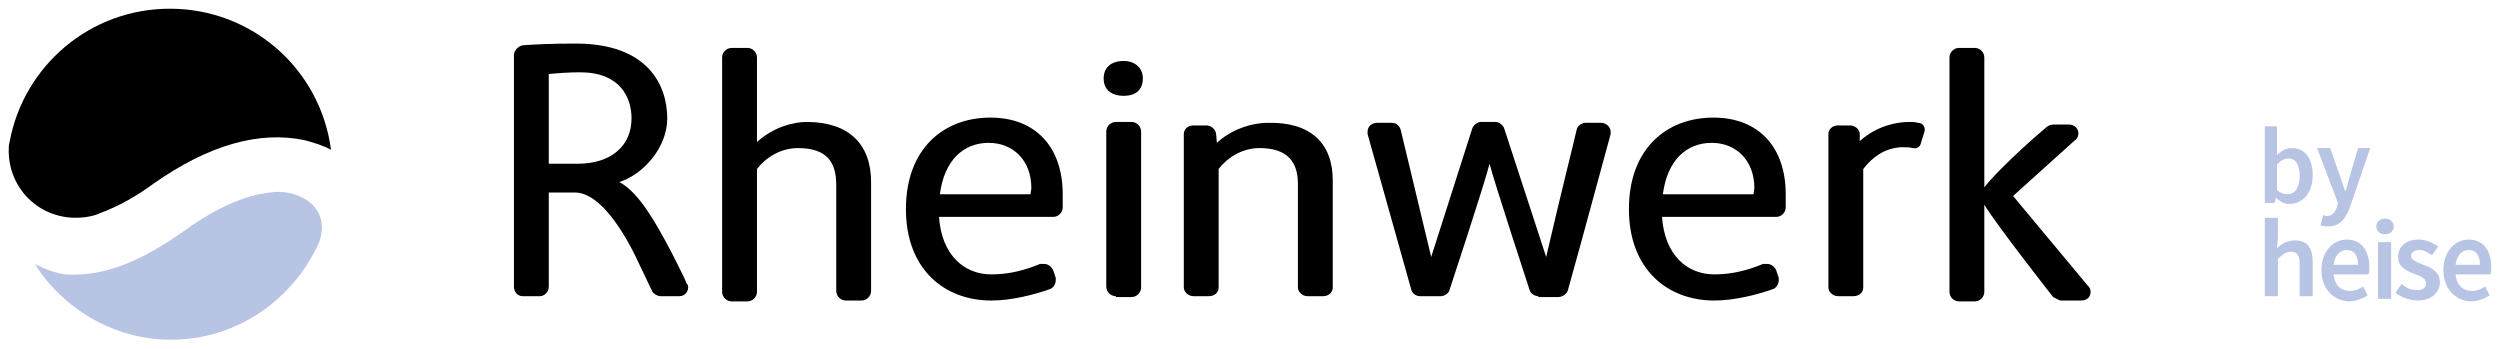
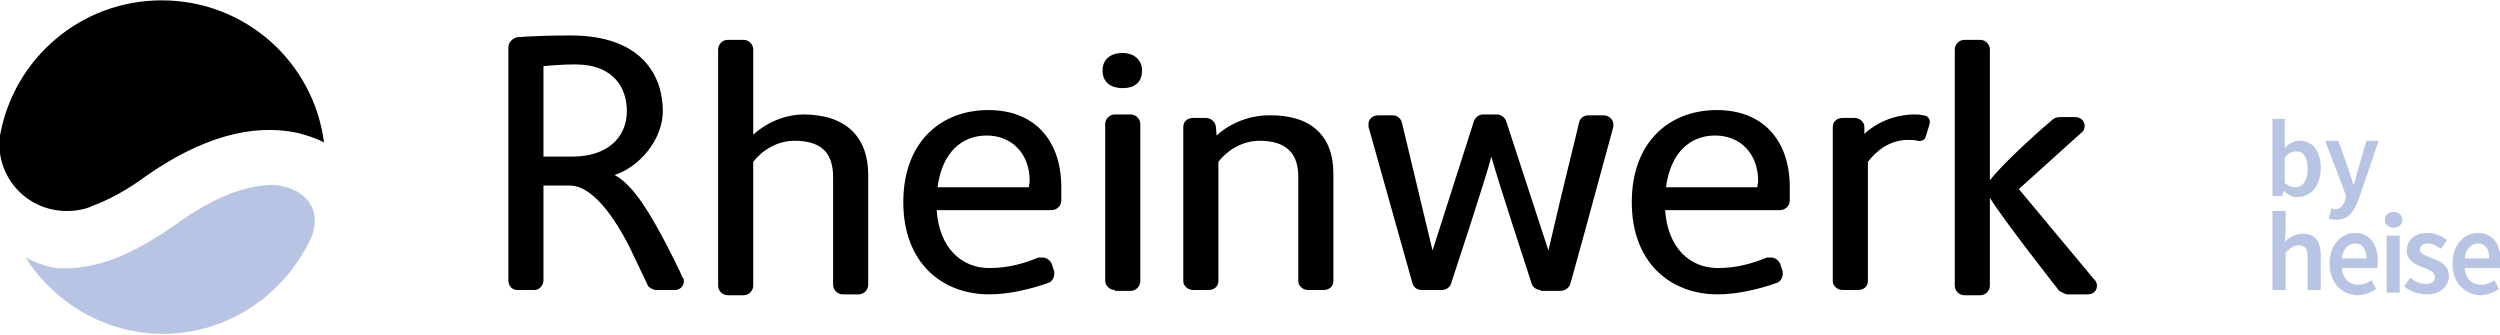
- <svg xmlns="http://www.w3.org/2000/svg" viewBox="0 0 287 40">
+ <svg xmlns="http://www.w3.org/2000/svg" viewBox="1.079 0.96 284.842 38.08">
  <path fill="#000" d="M19.5,1C10.3,1,2.7,7.6,1.1,16.3C1,16.6,1,17,1,17.3C1,21.6,4.4,25,8.7,25c0.8,0,1.5-0.1,2.2-0.3 c0.2-0.1,0.4-0.1,0.5-0.2c2.2-0.8,4.3-2,6.2-3.4c6.4-4.5,12.2-6.1,17.4-5c1.1,0.3,2.1,0.6,3,1.1C36.8,8,29,1,19.5,1z" />
  <path fill="#B8C4E3" d="M31,22.1c-2.8,0.3-6.1,1.7-9.7,4.3c-5.1,3.6-9.3,5.4-13.9,5.1C5.6,31.2,4,30.3,4,30.3l0.8,1.2 c3.4,4.5,8.8,7.5,14.8,7.5c7.5,0,14-4.5,17-11.1C38.2,23.6,34,21.6,31,22.1z" />
  <g fill="#000">
    <path d="M240,33.5c0,0.6-0.4,1-1.1,1h-2.3c-0.2,0-0.7-0.3-0.9-0.4c0,0-6.3-8-7.9-10.6h0v10 c0,0.6-0.5,1.1-1.1,1.1h-1.8c-0.6,0-1.1-0.5-1.1-1.1V6.6c0-0.6,0.5-1.1,1.1-1.1h1.8c0.6,0,1.1,0.5,1.1,1.1v14.9l0,0 c1.3-1.7,5.1-5.2,6.9-6.7c0.3-0.3,0.6-0.5,1.1-0.5h1.7c0.7,0,1.1,0.5,1.1,1c0,0.3-0.1,0.6-0.4,0.8l-7.1,6.4l8.5,10.2 C239.9,33,240,33.2,240,33.5z" />
    <path d="M220.5,16.5c-0.1,0.4-0.5,0.6-0.9,0.5c-0.4-0.1-0.8-0.1-1.3-0.1c-2,0.1-3.4,1.2-4.4,2.5V33 c0,0.6-0.5,1-1.1,1h-1.8c-0.6,0-1.1-0.5-1.1-1V15.4c0-0.6,0.5-1,1.1-1h1.4c0.6,0,1.1,0.5,1.1,1v0.8c2-1.8,4.3-2.2,5.7-2.2 c0.4,0,0.6,0,1,0.1c0.6,0,0.9,0.6,0.7,1.1L220.5,16.5z" />
    <path d="M202.9,30.3c0.4,0,0.8,0.3,1,0.7l0.3,0.9 c0,0.1,0,0.2,0,0.3c0,0.4-0.3,0.9-0.7,1c-1.7,0.6-4.3,1.3-6.7,1.3c-5.4,0-9.8-3.6-9.8-10.5s4.3-10.5,9.7-10.5 c5.2,0,8.3,3.4,8.3,8.8v1.5c0,0.6-0.5,1.1-1.1,1.1h-13.1c0.3,4.4,2.9,6.6,6,6.6c2.1,0,3.9-0.5,5.6-1.2 C202.6,30.3,202.8,30.3,202.9,30.3z M201.4,21.6c0-3.2-2.1-5.2-4.9-5.2c-2.9,0-5.1,2-5.6,5.9h10.4L201.4,21.6z" />
    <path d="M176.6,34c-0.4,0-0.9-0.3-1-0.7c0,0-4-12.2-4.6-14.5h0c-0.6,2.4-4.6,14.5-4.6,14.5 c-0.1,0.4-0.6,0.7-1,0.7H163c-0.4,0-0.9-0.3-1-0.8L157,15.4c0-0.1,0-0.3,0-0.3c0-0.6,0.5-1,1.1-1h1.7c0.5,0,0.9,0.4,1,0.8 l3.5,14.6h0c1.6-5,3.1-9.7,4.7-14.7c0.1-0.4,0.6-0.8,1-0.8h1.7c0.4,0,0.9,0.4,1,0.8l4.8,14.7l0,0c2-8.6,2.8-11.6,3.5-14.6 c0.1-0.5,0.6-0.8,1-0.8h1.8c0.6,0,1.1,0.5,1.1,1c0,0.1,0,0.2,0,0.3c-3.3,12.2-4.1,15-4.9,17.9c-0.1,0.4-0.6,0.8-1.1,0.8H176.6z" />
    <path d="M153,20.7V33c0,0.6-0.5,1-1.1,1h-1.8c-0.6,0-1.1-0.5-1.1-1V21.1c0-2.4-1.1-4.1-4.4-4.1 c-2.1,0-3.8,1.2-4.7,2.4V33c0,0.6-0.5,1-1.1,1h-1.8c-0.6,0-1.1-0.5-1.1-1V15.4c0-0.6,0.5-1,1.1-1h1.5c0.5,0,1,0.4,1.1,0.9l0.1,1.1 h0c1.6-1.5,3.9-2.3,5.9-2.3C150.4,14,153,16.4,153,20.7z" />
    <path d="M129,11c-1.4,0-2.3-0.7-2.3-2c0-1.2,0.8-2,2.3-2c1.3,0,2.2,0.8,2.2,2C131.2,10.3,130.4,11,129,11z M128.1,34c-0.6,0-1.1-0.5-1.1-1.1V15.1c0-0.6,0.5-1.1,1.1-1.1h1.8c0.6,0,1.1,0.5,1.1,1.1v17.9c0,0.6-0.5,1.1-1.1,1.1H128.1z" />
    <path d="M119.9,30.3c0.4,0,0.8,0.3,1,0.7l0.3,0.9c0,0.1,0,0.2,0,0.3c0,0.4-0.3,0.9-0.7,1 c-1.7,0.6-4.3,1.3-6.7,1.3c-5.4,0-9.8-3.6-9.8-10.5s4.3-10.5,9.7-10.5c5.2,0,8.3,3.4,8.3,8.8v1.5c0,0.6-0.5,1.1-1.1,1.1h-13.1 c0.3,4.4,2.9,6.6,6,6.6c2.1,0,3.9-0.5,5.6-1.2C119.6,30.3,119.8,30.3,119.9,30.3z M118.4,21.6c0-3.2-2.1-5.2-4.9-5.2 c-2.9,0-5.1,2-5.6,5.9h10.4L118.4,21.6z" />
    <path d="M100,33.4c0,0.6-0.5,1.1-1.1,1.1h-1.8c-0.6,0-1.1-0.5-1.1-1.1V21.2c0-2.5-1-4.2-4.4-4.2 c-2,0-3.7,1.1-4.7,2.4v14.1c0,0.6-0.5,1.1-1.1,1.1h-1.8c-0.6,0-1.1-0.5-1.1-1.1V6.6c0-0.6,0.5-1.1,1.1-1.1h1.8 c0.6,0,1.1,0.5,1.1,1.1v9.7c2-1.8,4.3-2.3,5.7-2.3c4.8,0,7.4,2.5,7.4,6.9V33.4z" />
    <path d="M66,22.1h-3v10.8c0,0.6-0.5,1.1-1,1.1H60c-0.6,0-1-0.5-1-1.1V6.3c0-0.5,0.5-1,1-1.1 C61.3,5.1,63.3,5,66.1,5c8.3,0,10.5,4.8,10.5,8.6c0,3.3-2.7,6.4-5.5,7.3l0,0c2.3,1.2,4.3,4.9,5.9,7.9c0,0,1.7,3.3,1.8,3.7 C79,32.7,79,32.9,79,33c0,0.5-0.4,1-1,1h-2.2c-0.3,0-0.8-0.3-0.9-0.5c0,0-1-2.1-2-4.2C71,25.5,68.5,22.1,66,22.1z M66.6,8.3 c-1.3,0-2.6,0.1-3.6,0.2v10.3h3.3c3.9,0,6.2-2.1,6.2-5.2C72.5,11.2,71.2,8.3,66.6,8.3z" />
  </g>
  <g fill="#B8C4E3">
    <path d="M280.5,31c0-2.2,1.4-3.5,2.9-3.5 c1.7,0,2.6,1.3,2.6,3.2c0,0.3,0,0.6-0.1,0.8h-4c0.1,1.2,0.8,1.9,1.9,1.9c0.5,0,1-0.2,1.5-0.5l0.5,1c-0.6,0.4-1.4,0.7-2.2,0.7 C281.9,34.5,280.5,33.2,280.5,31z M284.7,30.4c0-1-0.4-1.7-1.3-1.7c-0.7,0-1.4,0.6-1.5,1.7H284.7z" />
    <path d="M275,33.6l0.7-1c0.6,0.5,1.1,0.7,1.8,0.7c0.7,0,1-0.3,1-0.8c0-0.6-0.7-0.8-1.4-1.1 c-0.9-0.3-1.8-0.8-1.8-1.9c0-1.2,0.9-2,2.4-2c0.9,0,1.6,0.4,2.2,0.8l-0.7,1c-0.5-0.3-0.9-0.6-1.4-0.6c-0.7,0-1,0.3-1,0.7 c0,0.5,0.7,0.7,1.4,1c0.9,0.3,1.9,0.8,1.9,2c0,1.1-0.9,2.1-2.5,2.1C276.6,34.5,275.6,34.1,275,33.6z" />
    <path d="M272.8,26c0-0.5,0.4-0.9,1-0.9 c0.6,0,1,0.4,1,0.9c0,0.5-0.4,0.9-1,0.9C273.2,26.9,272.8,26.5,272.8,26z M273,27.8h1.5v6.5H273V27.8z" />
    <path d="M266.5,31c0-2.2,1.4-3.5,2.9-3.5 c1.7,0,2.6,1.3,2.6,3.2c0,0.3,0,0.6-0.1,0.8h-4c0.1,1.2,0.8,1.9,1.9,1.9c0.5,0,1-0.2,1.5-0.5l0.5,1c-0.6,0.4-1.4,0.7-2.2,0.7 C267.9,34.5,266.5,33.2,266.5,31z M270.7,30.4c0-1-0.4-1.7-1.3-1.7c-0.7,0-1.4,0.6-1.5,1.7H270.7z" />
    <path d="M260,25h1.5v2.3l-0.1,1.2 c0.5-0.5,1.2-0.9,2.1-0.9c1.4,0,2,0.9,2,2.5V34H264v-3.7c0-1-0.3-1.4-1-1.4c-0.6,0-0.9,0.3-1.5,0.8V34H260V25z" />
    <path d="M266.4,25.9l0.3-1.2c0.1,0,0.3,0.1,0.4,0.1c0.7,0,1-0.5,1.2-1.1l0.1-0.4L266,17h1.5l1.1,3.1 c0.2,0.6,0.4,1.2,0.6,1.8h0.1c0.2-0.6,0.3-1.2,0.5-1.8l0.9-3.1h1.4l-2.3,6.7c-0.5,1.4-1.2,2.3-2.5,2.3 C266.9,26,266.6,25.9,266.4,25.9z" />
    <path d="M261.3,22.7L261.3,22.7l-0.2,0.6H260v-8.8h1.4v2.3l0,1c0.5-0.5,1.1-0.8,1.7-0.8c1.5,0,2.4,1.2,2.4,3.1 c0,2.1-1.2,3.3-2.6,3.3C262.4,23.5,261.8,23.2,261.3,22.7z M264,20.2c0-1.2-0.4-2-1.3-2c-0.4,0-0.9,0.2-1.3,0.7v2.9 c0.4,0.4,0.9,0.5,1.2,0.5C263.4,22.3,264,21.6,264,20.2z" />
  </g>
</svg>
